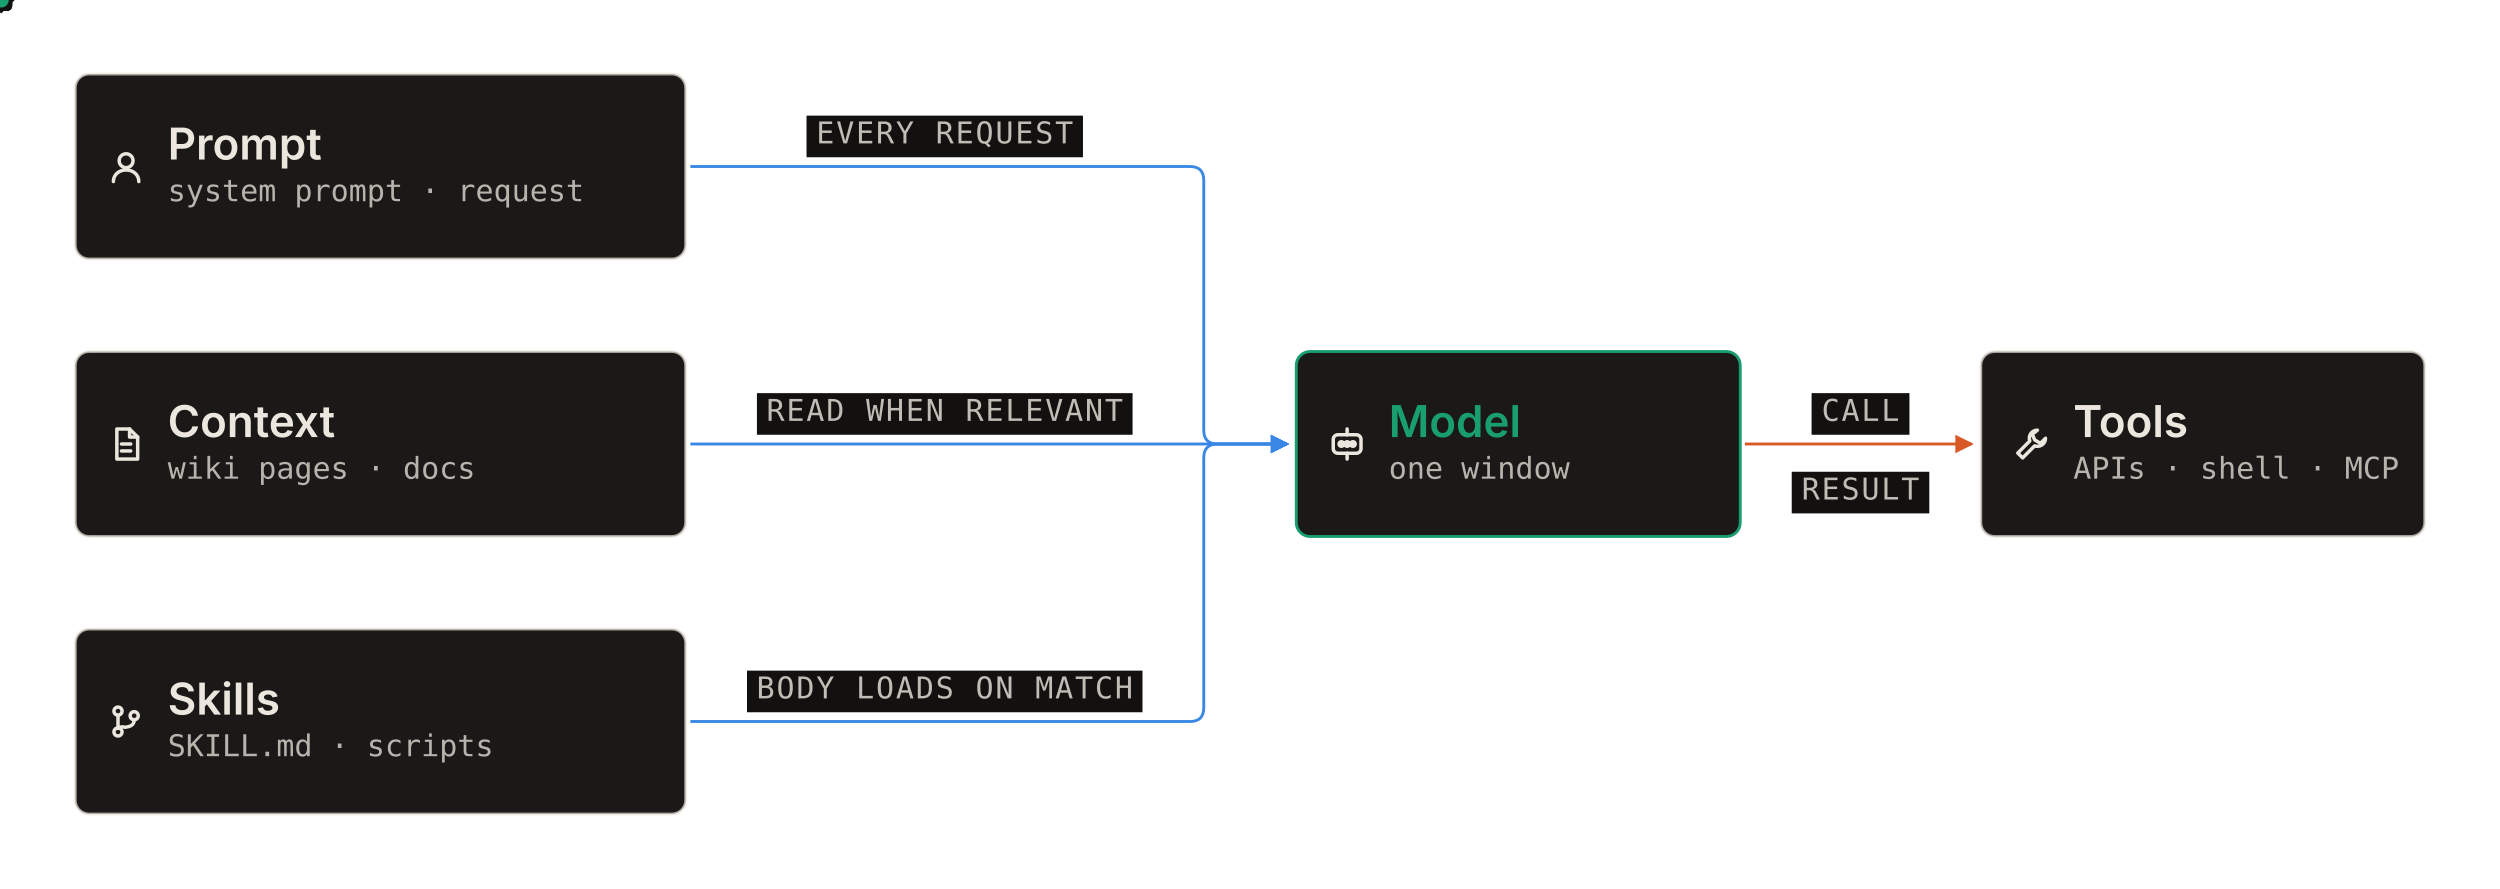
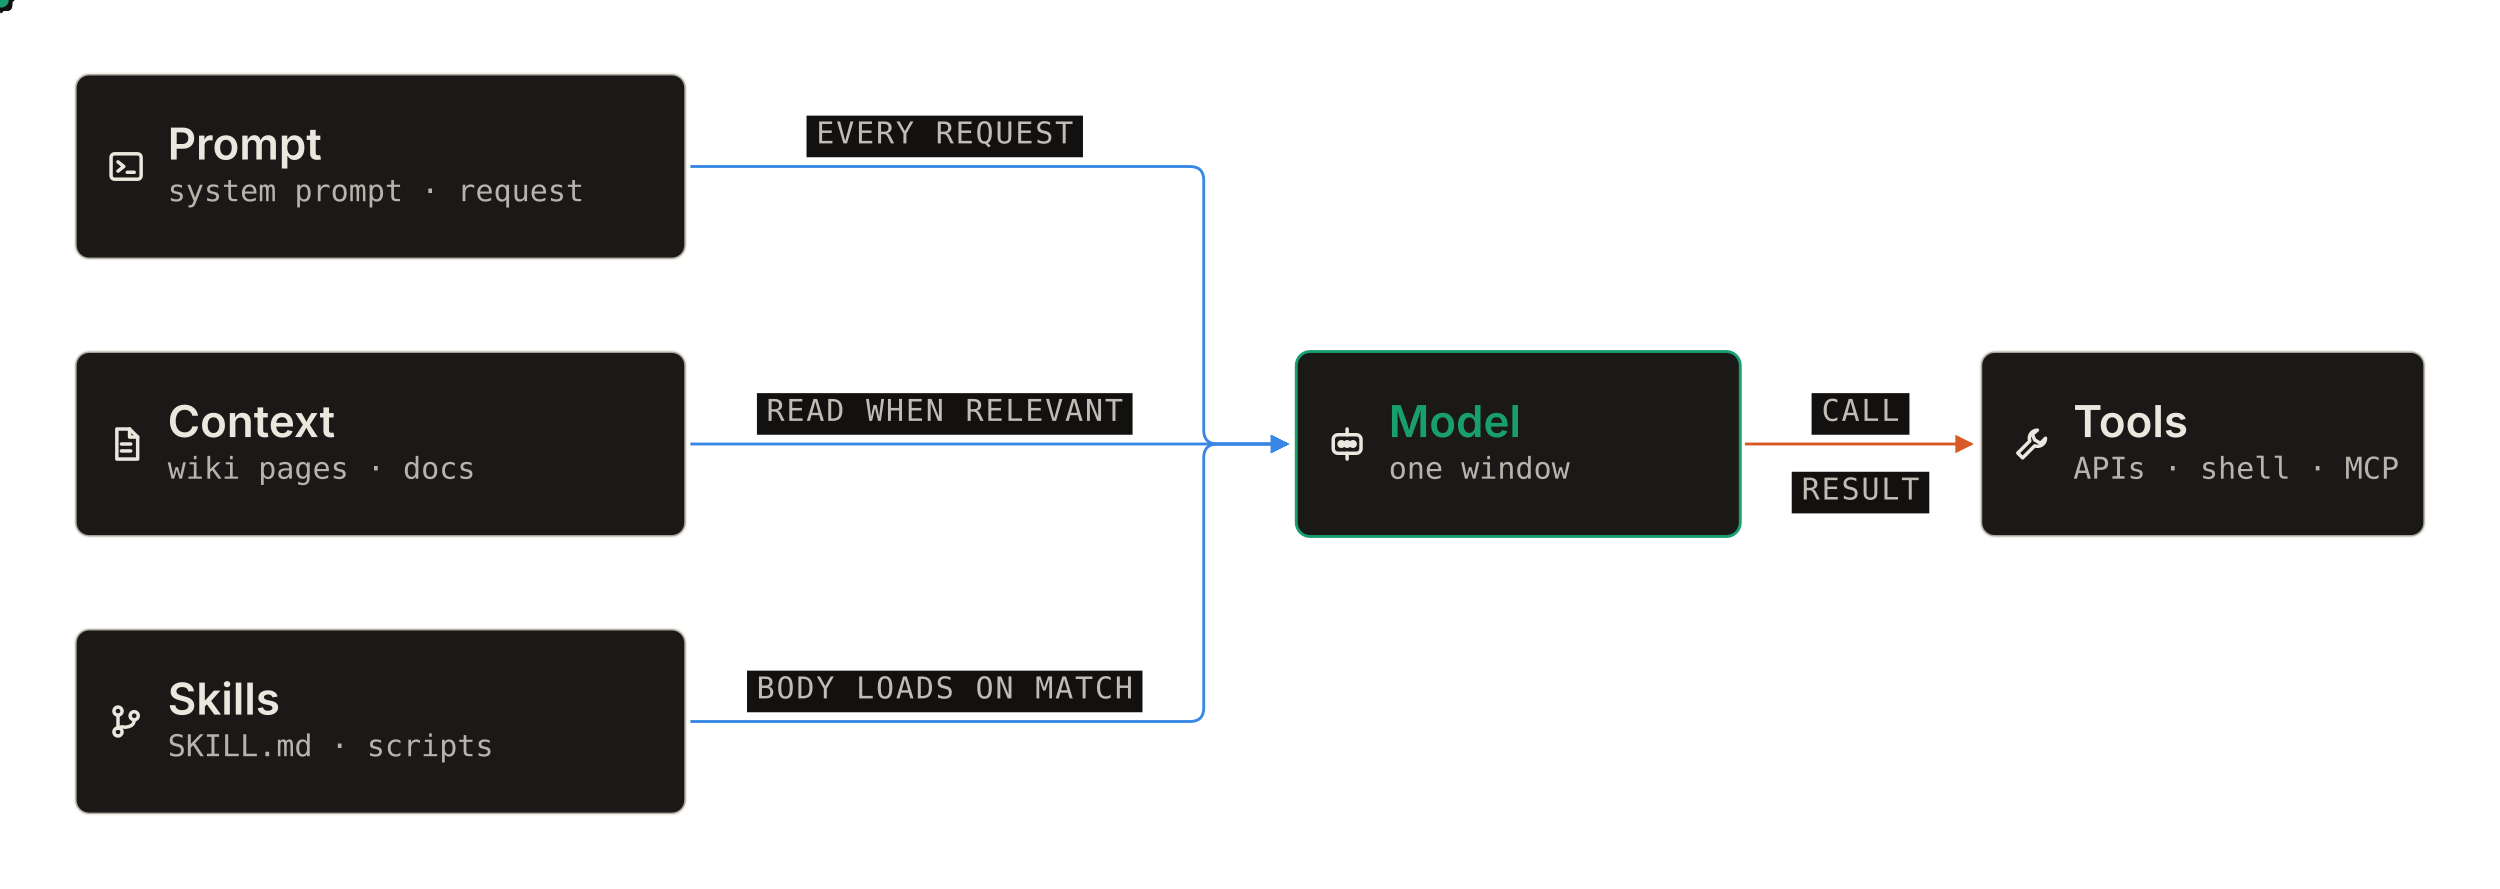
<svg xmlns="http://www.w3.org/2000/svg" viewBox="0 0 1080 384" width="960" height="341" color="#ece7de" font-family="ui-sans-serif, system-ui, -apple-system, 'Segoe UI', Inter, Helvetica, Arial, sans-serif" role="img" aria-label="Three parts feed text into the model's one context window at different times: the prompt on every request, context such as wiki pages and docs when it is relevant, and a skill's body only when the task matches its description. Tools are the fourth part and the only one the model calls out to: a call goes from the model to an API, a shell or an MCP server, and a result comes back.">
  <style>text{user-select:none}</style>
  <g transform="translate(0,0)">
    <defs>
      <marker id="fp-head" markerWidth="8" markerHeight="8" refX="7" refY="4" orient="auto-start-reverse" markerUnits="userSpaceOnUse">
        <path d="M0,0 L8,4 L0,8 z" fill="currentColor" />
      </marker>
      <marker id="fp-head-accent" markerWidth="8" markerHeight="8" refX="7" refY="4" orient="auto-start-reverse" markerUnits="userSpaceOnUse">
        <path d="M0,0 L8,4 L0,8 z" fill="#199e70" />
      </marker>
      <marker id="fp-head-request" markerWidth="8" markerHeight="8" refX="7" refY="4" orient="auto-start-reverse" markerUnits="userSpaceOnUse">
        <path d="M0,0 L8,4 L0,8 z" fill="#3987e5" />
      </marker>
      <marker id="fp-head-response" markerWidth="8" markerHeight="8" refX="7" refY="4" orient="auto-start-reverse" markerUnits="userSpaceOnUse">
        <path d="M0,0 L8,4 L0,8 z" fill="#199e70" />
      </marker>
      <marker id="fp-head-change" markerWidth="8" markerHeight="8" refX="7" refY="4" orient="auto-start-reverse" markerUnits="userSpaceOnUse">
        <path d="M0,0 L8,4 L0,8 z" fill="#d95926" />
      </marker>
    </defs>
    <g data-uipack="node">
      <rect x="32" y="32" width="264" height="80" rx="6" fill="#1b1917" stroke="currentColor" stroke-opacity="0.7" stroke-width="1.25" />
      <path class="uipack__touch-target" d="M 32 32 h 264 v 80 h -264 Z" fill="transparent" stroke="none" aria-hidden="true" />
      <g transform="translate(46, 64)" fill="none" stroke="currentColor" stroke-width="1.5" stroke-linecap="round" stroke-linejoin="round">
-         <circle cx="8" cy="5.5" r="3" />
-         <path d="M2.5 14.5c0-3 2.5-5 5.5-5s5.5 2 5.5 5" />
+         <rect x="1.5" y="2.5" width="13" height="11" rx="1.5" />
+         <path d="M4.5 6l2.5 2-2.5 2M8.5 10.5h3" />
      </g>
      <text x="72" y="69" text-anchor="start" font-size="19" font-weight="600" fill="currentColor">Prompt</text>
      <text x="72" y="87" text-anchor="start" font-size="13" font-family="ui-monospace, SFMono-Regular, Menlo, Consolas, monospace" fill="currentColor" fill-opacity="0.75">system prompt · request</text>
    </g>
    <g data-uipack="node">
      <rect x="32" y="152" width="264" height="80" rx="6" fill="#1b1917" stroke="currentColor" stroke-opacity="0.7" stroke-width="1.25" />
      <path class="uipack__touch-target" d="M 32 152 h 264 v 80 h -264 Z" fill="transparent" stroke="none" aria-hidden="true" />
      <g transform="translate(46, 184)" fill="none" stroke="currentColor" stroke-width="1.5" stroke-linecap="round" stroke-linejoin="round">
        <path d="M4 1.5h5.5L13 5v9.5H4z" />
        <path d="M9.5 1.5V5H13M6 8h4M6 11h4" />
      </g>
      <text x="72" y="189" text-anchor="start" font-size="19" font-weight="600" fill="currentColor">Context</text>
      <text x="72" y="207" text-anchor="start" font-size="13" font-family="ui-monospace, SFMono-Regular, Menlo, Consolas, monospace" fill="currentColor" fill-opacity="0.75">wiki pages · docs</text>
    </g>
    <g data-uipack="node">
      <rect x="32" y="272" width="264" height="80" rx="6" fill="#1b1917" stroke="currentColor" stroke-opacity="0.7" stroke-width="1.25" />
      <path class="uipack__touch-target" d="M 32 272 h 264 v 80 h -264 Z" fill="transparent" stroke="none" aria-hidden="true" />
      <g transform="translate(46, 304)" fill="none" stroke="currentColor" stroke-width="1.5" stroke-linecap="round" stroke-linejoin="round">
        <circle cx="4.5" cy="3.5" r="1.75" />
        <circle cx="4.5" cy="12.5" r="1.75" />
        <circle cx="11.5" cy="5.5" r="1.75" />
        <path d="M4.5 5.25v5.5M11.5 7.25c0 2.5-2 3-4 3.25a3 3 0 0 0-3 .5" />
      </g>
      <text x="72" y="309" text-anchor="start" font-size="19" font-weight="600" fill="currentColor">Skills</text>
      <text x="72" y="327" text-anchor="start" font-size="13" font-family="ui-monospace, SFMono-Regular, Menlo, Consolas, monospace" fill="currentColor" fill-opacity="0.75">SKILL.md · scripts</text>
    </g>
    <path data-uipack="connector" data-kind="request" d="M298,72 L514,72 Q520,72 520,78 L520,186 Q520,192 526,192 L556,192" fill="none" stroke="#3987e5" stroke-opacity="1" stroke-width="1.25" marker-end="url(#fp-head-request)" />
    <g data-uipack="label">
      <rect x="348.23" y="50" width="119.54" height="18" fill="#12110f" />
      <text x="408" y="62" text-anchor="middle" font-size="13" font-family="ui-monospace, SFMono-Regular, Menlo, Consolas, monospace" letter-spacing=".06em" fill="currentColor" fill-opacity="0.8">EVERY REQUEST</text>
    </g>
    <g data-uipack="packet" data-kind="request">
      <g>
        <rect x="-4" y="-4" width="8" height="8" rx="1.5" fill="#3987e5" stroke="#12110f" stroke-width="1.5" />
        <animateTransform attributeName="transform" type="scale" dur="2s" begin="0s" repeatCount="indefinite" calcMode="spline" values="0;1.2;1;1;0" keyTimes="0;0.084;0.14;0.84;1" keySplines="0.2 0.9 0.3 1;0.4 0 0.6 1;0 0 1 1;0.6 0 0.9 0.4" />
      </g>
      <animateMotion dur="2s" begin="0s" repeatCount="indefinite" path="M302,72 L514,72 Q520,72 520,78 L520,186 Q520,192 526,192 L548,192" calcMode="linear" />
    </g>
    <path data-uipack="connector" data-kind="request" d="M298,192 L556,192" fill="none" stroke="#3987e5" stroke-opacity="1" stroke-width="1.25" marker-end="url(#fp-head-request)" />
    <g data-uipack="label">
      <rect x="326.78" y="170" width="162.44" height="18" fill="#12110f" />
      <text x="408" y="182" text-anchor="middle" font-size="13" font-family="ui-monospace, SFMono-Regular, Menlo, Consolas, monospace" letter-spacing=".06em" fill="currentColor" fill-opacity="0.8">READ WHEN RELEVANT</text>
    </g>
    <g data-uipack="packet" data-kind="request">
      <g>
        <rect x="-4" y="-4" width="8" height="8" rx="1.5" fill="#3987e5" stroke="#12110f" stroke-width="1.5" />
        <animateTransform attributeName="transform" type="scale" dur="1.8s" begin="-0.6s" repeatCount="indefinite" calcMode="spline" values="0;1.2;1;1;0" keyTimes="0;0.093;0.156;0.822;1" keySplines="0.2 0.9 0.3 1;0.4 0 0.6 1;0 0 1 1;0.6 0 0.9 0.4" />
      </g>
      <animateMotion dur="1.8s" begin="-0.6s" repeatCount="indefinite" path="M302,192 L548,192" calcMode="linear" />
    </g>
    <path data-uipack="connector" data-kind="request" d="M298,312 L514,312 Q520,312 520,306 L520,198 Q520,192 526,192 L556,192" fill="none" stroke="#3987e5" stroke-opacity="1" stroke-width="1.25" marker-end="url(#fp-head-request)" />
    <g data-uipack="label">
      <rect x="322.49" y="290" width="171.02" height="18" fill="#12110f" />
      <text x="408" y="302" text-anchor="middle" font-size="13" font-family="ui-monospace, SFMono-Regular, Menlo, Consolas, monospace" letter-spacing=".06em" fill="currentColor" fill-opacity="0.8">BODY LOADS ON MATCH</text>
    </g>
    <g data-uipack="packet" data-kind="request">
      <g>
        <rect x="-4" y="-4" width="8" height="8" rx="1.5" fill="#3987e5" stroke="#12110f" stroke-width="1.5" />
        <animateTransform attributeName="transform" type="scale" dur="2s" begin="-1.2s" repeatCount="indefinite" calcMode="spline" values="0;1.2;1;1;0" keyTimes="0;0.084;0.14;0.84;1" keySplines="0.2 0.9 0.3 1;0.4 0 0.6 1;0 0 1 1;0.6 0 0.9 0.4" />
      </g>
      <animateMotion dur="2s" begin="-1.2s" repeatCount="indefinite" path="M302,312 L514,312 Q520,312 520,306 L520,198 Q520,192 526,192 L548,192" calcMode="linear" />
    </g>
    <g data-uipack="node">
      <rect x="560" y="152" width="192" height="80" rx="6" fill="#1b1917" stroke="#199e70" stroke-opacity="1" stroke-width="1.25" />
      <path class="uipack__touch-target" d="M 560 152 h 192 v 80 h -192 Z" fill="transparent" stroke="none" aria-hidden="true" />
      <g transform="translate(574, 184)" fill="none" stroke="currentColor" stroke-width="1.5" stroke-linecap="round" stroke-linejoin="round">
        <rect x="2" y="4" width="12" height="8" rx="2" />
        <circle cx="5.5" cy="8" r="1" fill="currentColor" />
        <circle cx="8" cy="8" r="1" fill="currentColor" />
        <circle cx="10.5" cy="8" r="1" fill="currentColor" />
        <path d="M8 1.5V4M8 12v2.5" />
      </g>
      <text x="600" y="189" text-anchor="start" font-size="19" font-weight="600" fill="#199e70">Model</text>
      <text x="600" y="207" text-anchor="start" font-size="13" font-family="ui-monospace, SFMono-Regular, Menlo, Consolas, monospace" fill="currentColor" fill-opacity="0.75">one window</text>
    </g>
    <path data-uipack="connector" data-kind="change" d="M754,192 L852,192" fill="none" stroke="#d95926" stroke-opacity="1" stroke-width="1.25" marker-end="url(#fp-head-change)" />
    <g data-uipack="label">
      <rect x="782.84" y="170" width="42.32" height="18" fill="#12110f" />
      <text x="804" y="182" text-anchor="middle" font-size="13" font-family="ui-monospace, SFMono-Regular, Menlo, Consolas, monospace" letter-spacing=".06em" fill="currentColor" fill-opacity="0.8">CALL</text>
    </g>
    <g data-uipack="label">
      <rect x="774.26" y="204" width="59.48" height="18" fill="#12110f" />
      <text x="804" y="216" text-anchor="middle" font-size="13" font-family="ui-monospace, SFMono-Regular, Menlo, Consolas, monospace" letter-spacing=".06em" fill="currentColor" fill-opacity="0.8">RESULT</text>
    </g>
    <g data-uipack="packet" data-kind="change">
      <g>
        <path d="M0,-4.8 L4.8,0 L0,4.8 L-4.8,0 Z" fill="#d95926" stroke="#12110f" stroke-width="1.5" />
        <animateTransform attributeName="transform" type="scale" dur="1.4s" begin="0s" repeatCount="indefinite" calcMode="spline" values="0;1.2;1;1;0" keyTimes="0;0.12;0.2;0.8;1" keySplines="0.2 0.9 0.3 1;0.4 0 0.6 1;0 0 1 1;0.6 0 0.9 0.4" />
      </g>
      <animateMotion dur="1.4s" begin="0s" repeatCount="indefinite" path="M758,192 L844,192" calcMode="linear" />
    </g>
    <g data-uipack="packet" data-kind="response">
      <g>
        <circle cx="0" cy="0" r="4" fill="#199e70" stroke="#12110f" stroke-width="1.5" />
        <animateTransform attributeName="transform" type="scale" dur="1.4s" begin="-0.7s" repeatCount="indefinite" calcMode="spline" values="0;1.2;1;1;0" keyTimes="0;0.12;0.2;0.8;1" keySplines="0.2 0.9 0.3 1;0.4 0 0.6 1;0 0 1 1;0.6 0 0.9 0.4" />
      </g>
      <animateMotion dur="1.4s" begin="-0.7s" repeatCount="indefinite" path="M844,192 L758,192" calcMode="linear" />
    </g>
    <g data-uipack="node">
      <rect x="856" y="152" width="192" height="80" rx="6" fill="#1b1917" stroke="currentColor" stroke-opacity="0.7" stroke-width="1.25" />
      <path class="uipack__touch-target" d="M 856 152 h 192 v 80 h -192 Z" fill="transparent" stroke="none" aria-hidden="true" />
      <g transform="translate(870, 184)" fill="none" stroke="currentColor" stroke-width="1.5" stroke-linecap="round" stroke-linejoin="round">
        <path d="M10.5 2a3.5 3.5 0 0 0-3.3 4.7L2 11.9l2.1 2.1 5.2-5.2A3.5 3.5 0 0 0 14 5.5L11.8 7.7 9.3 6.2l-1-2.4z" />
      </g>
      <text x="896" y="189" text-anchor="start" font-size="19" font-weight="600" fill="currentColor">Tools</text>
      <text x="896" y="207" text-anchor="start" font-size="13" font-family="ui-monospace, SFMono-Regular, Menlo, Consolas, monospace" fill="currentColor" fill-opacity="0.75">APIs · shell · MCP</text>
    </g>
  </g>
</svg>
